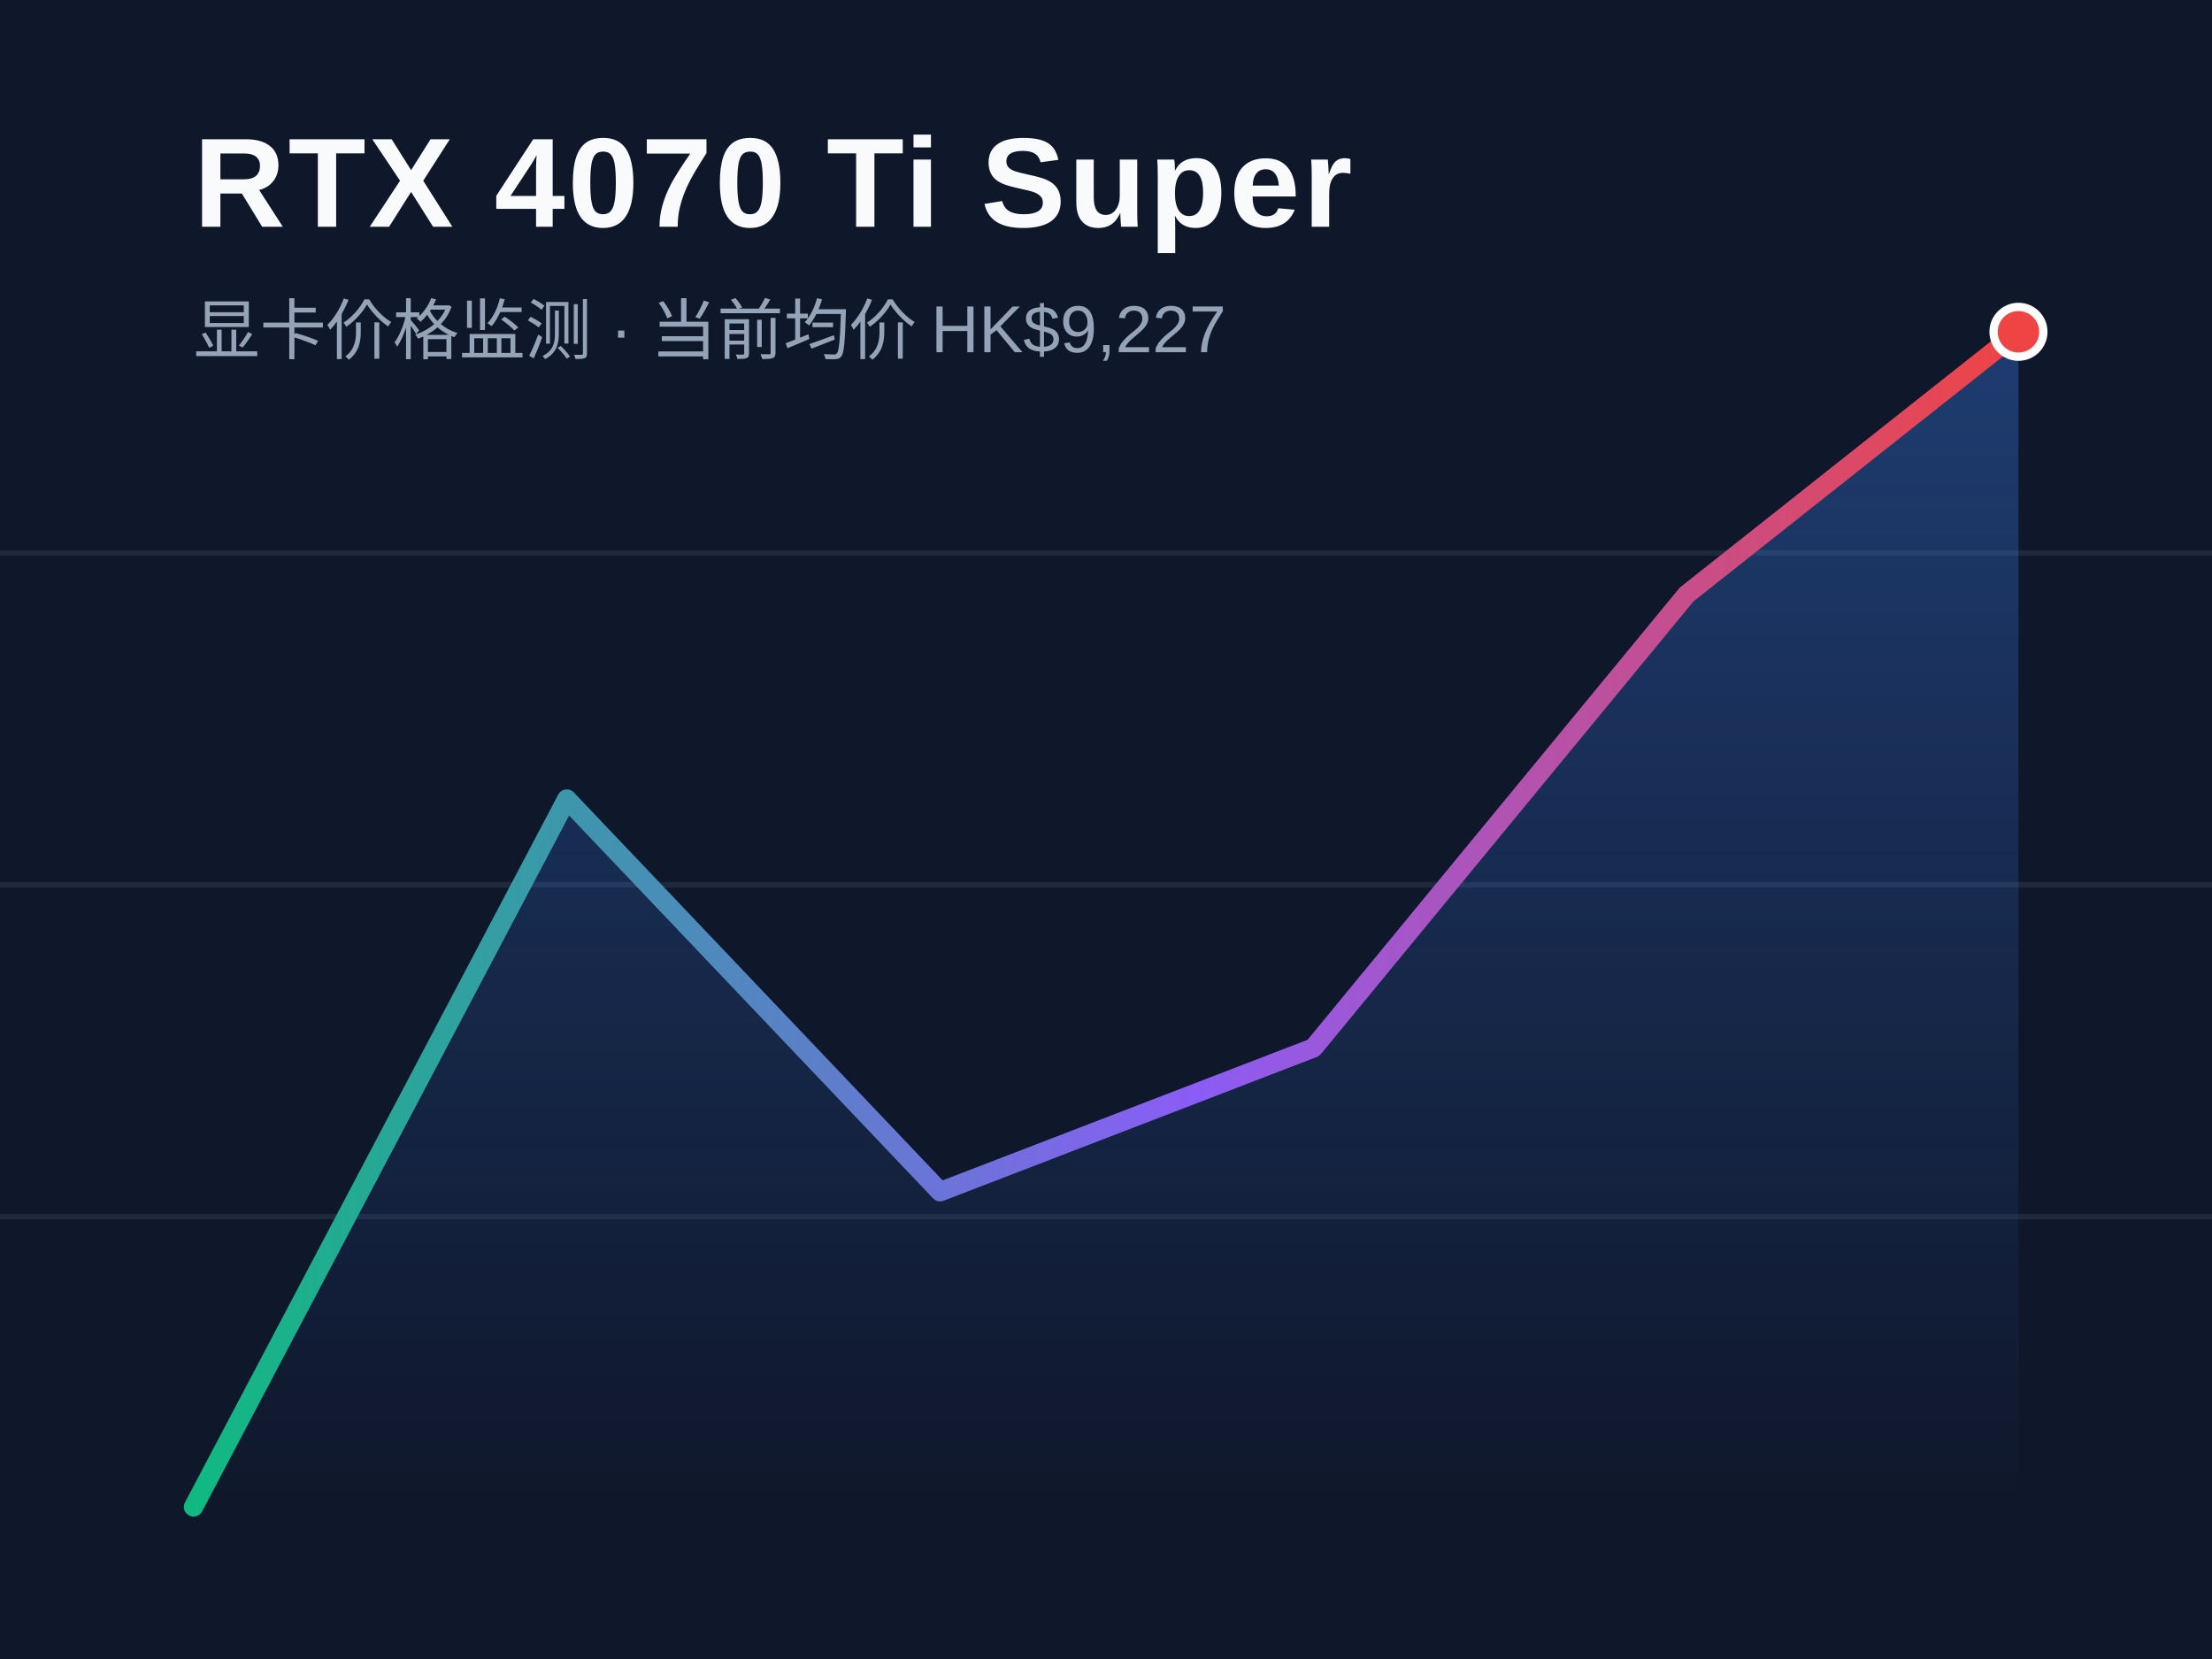
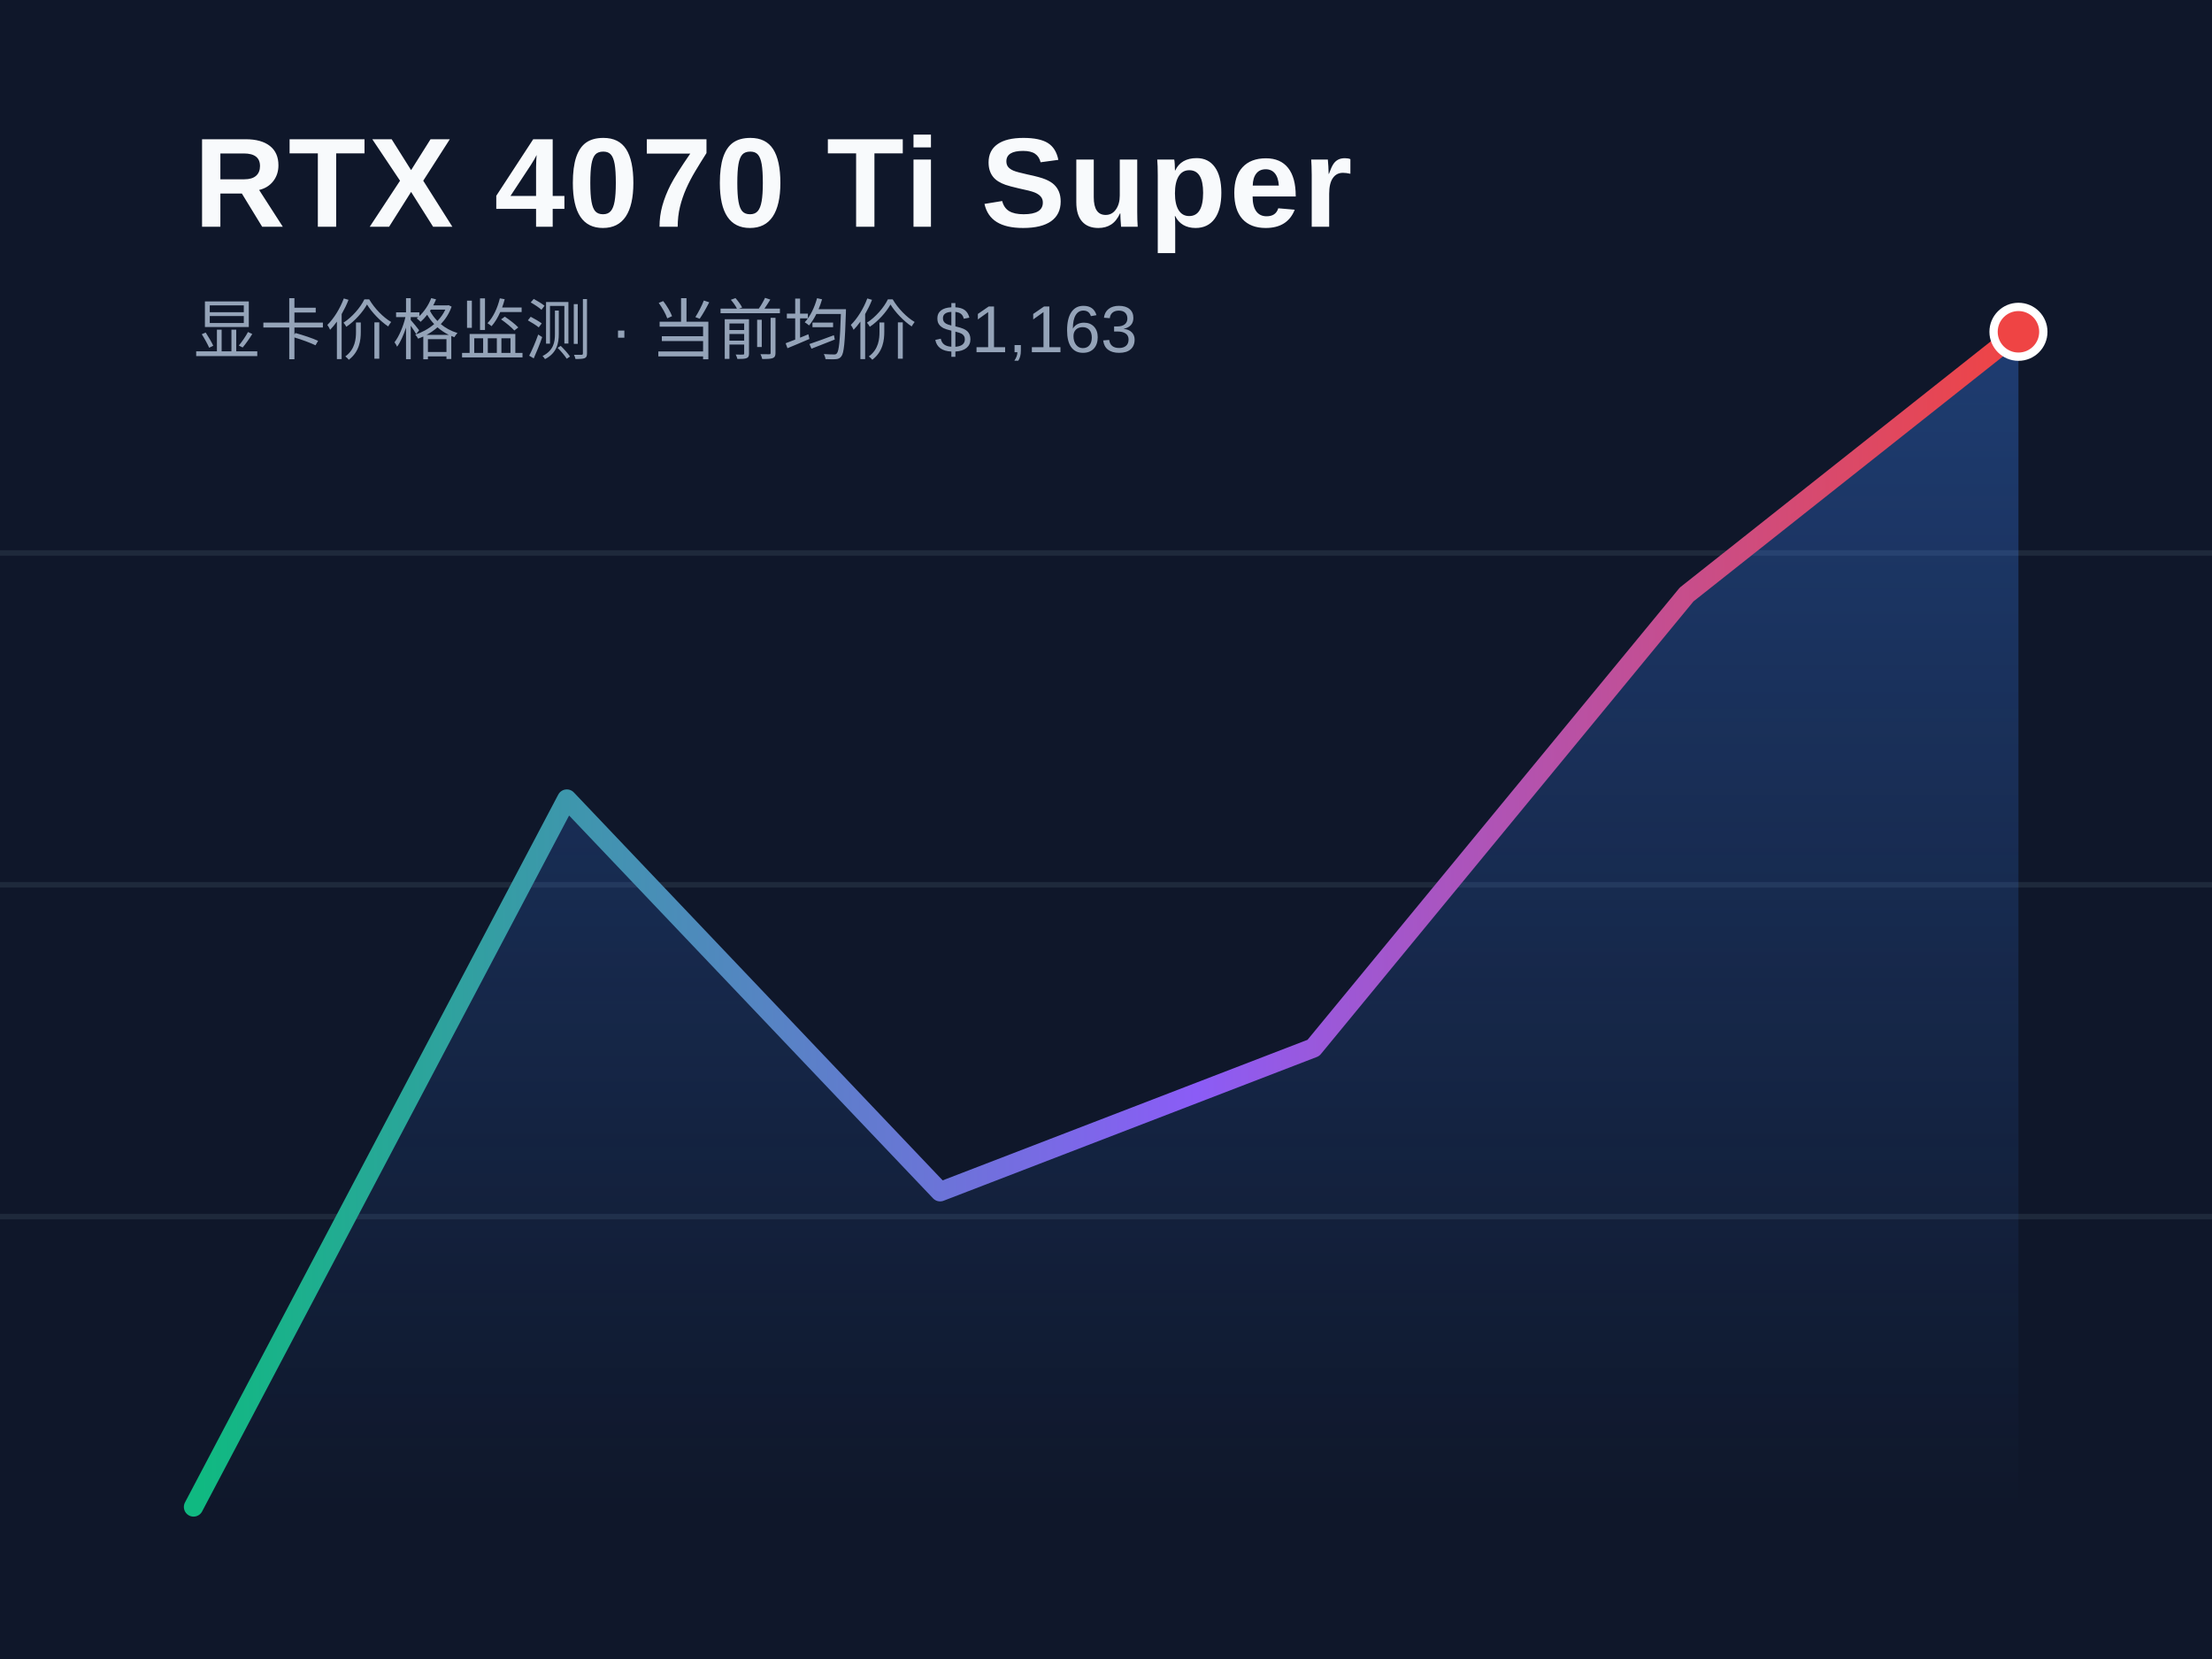
<svg xmlns="http://www.w3.org/2000/svg" width="800" height="600" viewBox="0 0 800 600" role="img" aria-label="RTX 4070 Ti Super 显卡价格监测">
  <defs>
    <linearGradient id="g" x1="0" y1="0" x2="1" y2="0">
      <stop offset="0%" stop-color="#10b981" />
      <stop offset="55%" stop-color="#8b5cf6" />
      <stop offset="100%" stop-color="#ef4444" />
    </linearGradient>
    <linearGradient id="a" x1="0" y1="0" x2="0" y2="1">
      <stop offset="0%" stop-color="#3b82f6" stop-opacity="0.35" />
      <stop offset="100%" stop-color="#3b82f6" stop-opacity="0" />
    </linearGradient>
  </defs>
  <rect width="800" height="600" fill="#0f172a" />
  <g stroke="#1e293b" stroke-width="2">
    <line x1="0" y1="200" x2="800" y2="200" />
    <line x1="0" y1="320" x2="800" y2="320" />
    <line x1="0" y1="440" x2="800" y2="440" />
  </g>
  <path d="M 70,545 L 205,289 L 340,431 L 475,379 L 610,215 L 730,120 L 730,545 L 70,545 Z" fill="url(#a)" />
  <path d="M 70,545 L 205,289 L 340,431 L 475,379 L 610,215 L 730,120" fill="none" stroke="url(#g)" stroke-width="7" stroke-linejoin="round" stroke-linecap="round" />
  <circle cx="730" cy="120" r="9" fill="#ef4444" stroke="#ffffff" stroke-width="3" />
  <text x="70" y="82" fill="#f8fafc" font-family="Arial, Helvetica, sans-serif" font-size="46" font-weight="800" letter-spacing="1">RTX 4070 Ti Super</text>
-   <text x="70" y="128" fill="#94a3b8" font-family="Arial, Helvetica, sans-serif" font-size="24">显卡价格监测 · 当前均价 HK$9,227</text>
+   <text x="70" y="128" fill="#94a3b8" font-family="Arial, Helvetica, sans-serif" font-size="24">显卡价格监测 · 当前均价 $1,163</text>
</svg>
